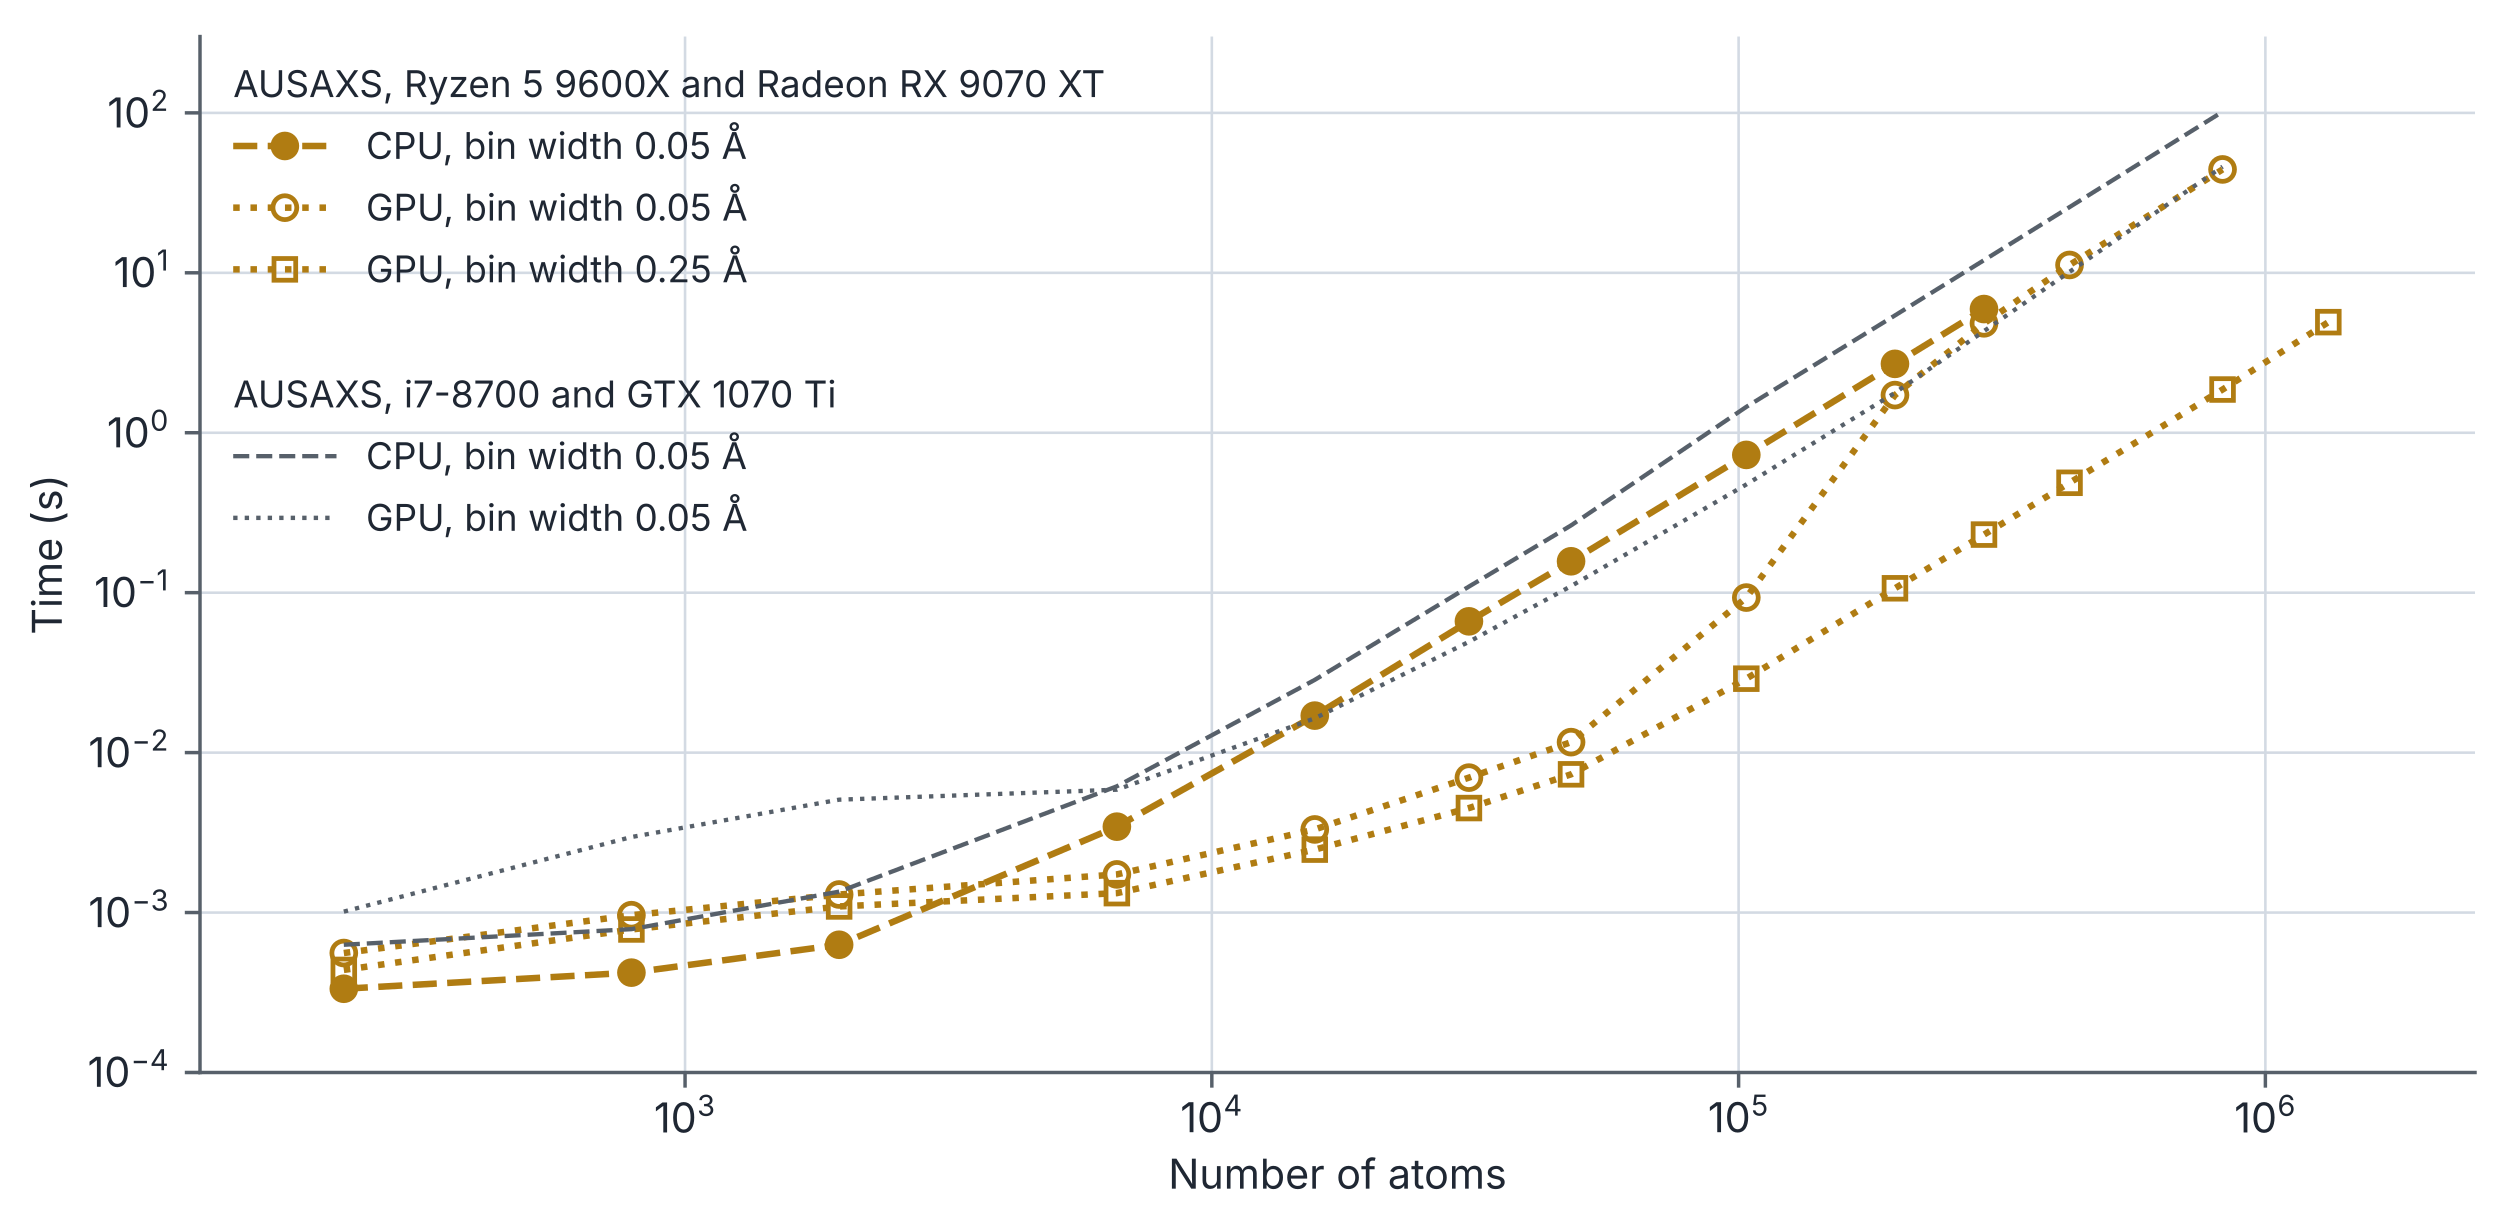
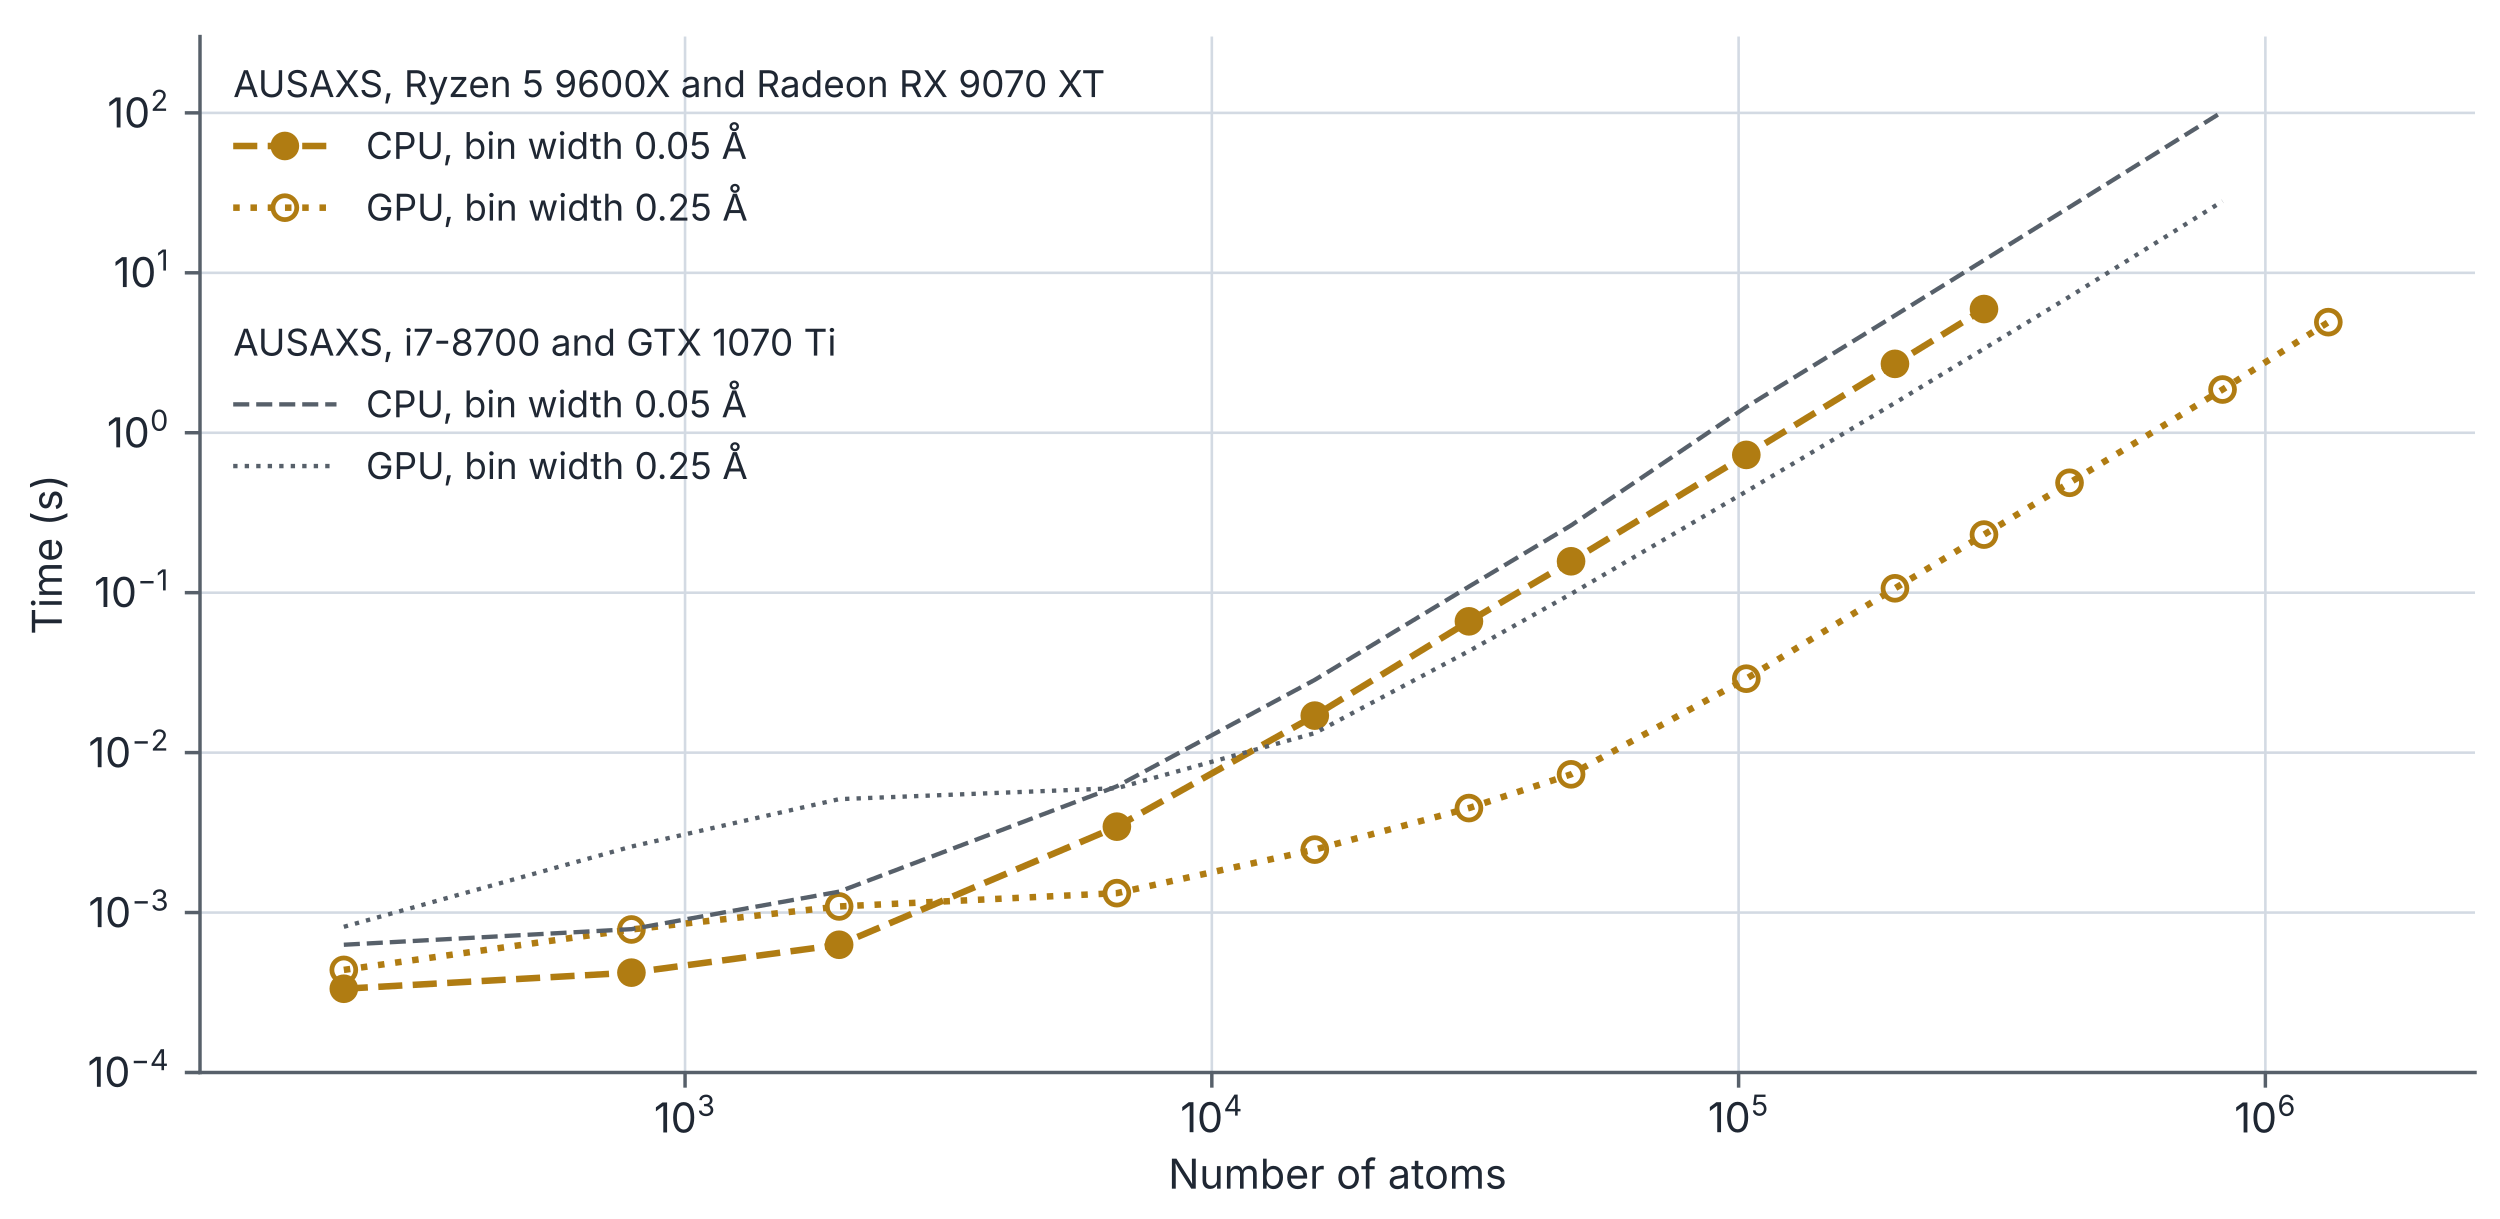
<svg xmlns="http://www.w3.org/2000/svg" xmlns:xlink="http://www.w3.org/1999/xlink" width="576pt" height="280.8pt" viewBox="0 0 576 280.8" version="1.1">
  <defs>
    <style type="text/css">*{stroke-linejoin: round; stroke-linecap: butt}</style>
  </defs>
  <g id="figure_1">
    <g id="patch_1">
      <path d="M 0 280.8  L 576 280.8  L 576 0  L 0 0  L 0 280.8  z " style="fill: none; opacity: 0" />
    </g>
    <g id="axes_1">
      <g id="patch_2">
        <path d="M 46.08 247.104  L 570.24 247.104  L 570.24 8.424  L 46.08 8.424  L 46.08 247.104  z " style="fill: none; opacity: 0" />
      </g>
      <g id="matplotlib.axis_1">
        <g id="xtick_1">
          <g id="line2d_1">
            <path d="M 157.838 247.104  L 157.838 8.424  " clip-path="url(#p83c40b0cae)" style="fill: none; stroke: #d3dae3; stroke-width: 0.6; stroke-linecap: square" />
          </g>
          <g id="line2d_2">
            <defs>
              <path id="md763564cca" d="M 0 0  L 0 3.5  " style="stroke: #57606a; stroke-width: 0.8" />
            </defs>
            <g>
              <use xlink:href="#md763564cca" x="157.838" y="247.104" style="fill: #57606a; stroke: #57606a; stroke-width: 0.8" />
            </g>
          </g>
          <g id="text_1">
            <g style="fill: #1f2733" transform="translate(150.6656 261.0152)">
              <text>
                <tspan x="0" y="-0.097" style="font-size: 9.5px; font-family: 'Inter'; fill: #1f2733">1</tspan>
                <tspan x="3.864" y="-0.097" style="font-size: 9.5px; font-family: 'Inter'; fill: #1f2733">0</tspan>
                <tspan x="9.953" y="-3.914" style="font-size: 6.65px; font-family: 'Inter'; fill: #1f2733">3</tspan>
              </text>
            </g>
          </g>
        </g>
        <g id="xtick_2">
          <g id="line2d_3">
            <path d="M 279.206 247.104  L 279.206 8.424  " clip-path="url(#p83c40b0cae)" style="fill: none; stroke: #d3dae3; stroke-width: 0.6; stroke-linecap: square" />
          </g>
          <g id="line2d_4">
            <g>
              <use xlink:href="#md763564cca" x="279.206" y="247.104" style="fill: #57606a; stroke: #57606a; stroke-width: 0.8" />
            </g>
          </g>
          <g id="text_2">
            <g style="fill: #1f2733" transform="translate(271.9388 261.0152)">
              <text>
                <tspan x="0" y="-0.163" style="font-size: 9.5px; font-family: 'Inter'; fill: #1f2733">1</tspan>
                <tspan x="3.864" y="-0.163" style="font-size: 9.5px; font-family: 'Inter'; fill: #1f2733">0</tspan>
                <tspan x="9.953" y="-3.98" style="font-size: 6.65px; font-family: 'Inter'; fill: #1f2733">4</tspan>
              </text>
            </g>
          </g>
        </g>
        <g id="xtick_3">
          <g id="line2d_5">
            <path d="M 400.575 247.104  L 400.575 8.424  " clip-path="url(#p83c40b0cae)" style="fill: none; stroke: #d3dae3; stroke-width: 0.6; stroke-linecap: square" />
          </g>
          <g id="line2d_6">
            <g>
              <use xlink:href="#md763564cca" x="400.575" y="247.104" style="fill: #57606a; stroke: #57606a; stroke-width: 0.8" />
            </g>
          </g>
          <g id="text_3">
            <g style="fill: #1f2733" transform="translate(393.497 261.0152)">
              <text>
                <tspan x="0" y="-0.163" style="font-size: 9.5px; font-family: 'Inter'; fill: #1f2733">1</tspan>
                <tspan x="3.864" y="-0.163" style="font-size: 9.5px; font-family: 'Inter'; fill: #1f2733">0</tspan>
                <tspan x="9.953" y="-3.98" style="font-size: 6.65px; font-family: 'Inter'; fill: #1f2733">5</tspan>
              </text>
            </g>
          </g>
        </g>
        <g id="xtick_4">
          <g id="line2d_7">
            <path d="M 521.943 247.104  L 521.943 8.424  " clip-path="url(#p83c40b0cae)" style="fill: none; stroke: #d3dae3; stroke-width: 0.6; stroke-linecap: square" />
          </g>
          <g id="line2d_8">
            <g>
              <use xlink:href="#md763564cca" x="521.943" y="247.104" style="fill: #57606a; stroke: #57606a; stroke-width: 0.8" />
            </g>
          </g>
          <g id="text_4">
            <g style="fill: #1f2733" transform="translate(514.7702 261.0152)">
              <text>
                <tspan x="0" y="-0.097" style="font-size: 9.5px; font-family: 'Inter'; fill: #1f2733">1</tspan>
                <tspan x="3.864" y="-0.097" style="font-size: 9.5px; font-family: 'Inter'; fill: #1f2733">0</tspan>
                <tspan x="9.953" y="-3.914" style="font-size: 6.65px; font-family: 'Inter'; fill: #1f2733">6</tspan>
              </text>
            </g>
          </g>
        </g>
        <g id="text_5">
          <text style="font-size: 9.5px; font-family: 'Inter', 'Helvetica', 'Arial', 'DejaVu Sans'; text-anchor: middle; fill: #1f2733" x="308.16" y="273.865" transform="rotate(-0 308.16 273.8651)">Number of atoms</text>
        </g>
      </g>
      <g id="matplotlib.axis_2">
        <g id="ytick_1">
          <g id="line2d_9">
            <path d="M 46.08 247.104  L 570.24 247.104  " clip-path="url(#p83c40b0cae)" style="fill: none; stroke: #d3dae3; stroke-width: 0.6; stroke-linecap: square" />
          </g>
          <g id="line2d_10">
            <defs>
              <path id="me4735fa855" d="M 0 0  L -3.5 0  " style="stroke: #57606a; stroke-width: 0.8" />
            </defs>
            <g>
              <use xlink:href="#me4735fa855" x="46.08" y="247.104" style="fill: #57606a; stroke: #57606a; stroke-width: 0.8" />
            </g>
          </g>
          <g id="text_6">
            <g style="fill: #1f2733" transform="translate(20.175 250.5596)">
              <text>
                <tspan x="0" y="-0.163" style="font-size: 9.5px; font-family: 'Inter'; fill: #1f2733">1</tspan>
                <tspan x="3.864" y="-0.163" style="font-size: 9.5px; font-family: 'Inter'; fill: #1f2733">0</tspan>
                <tspan x="9.953" y="-3.98" style="font-size: 6.65px; font-family: 'Inter'; fill: #1f2733">−</tspan>
                <tspan x="14.352" y="-3.98" style="font-size: 6.65px; font-family: 'Inter'; fill: #1f2733">4</tspan>
              </text>
            </g>
          </g>
        </g>
        <g id="ytick_2">
          <g id="line2d_11">
            <path d="M 46.08 210.254  L 570.24 210.254  " clip-path="url(#p83c40b0cae)" style="fill: none; stroke: #d3dae3; stroke-width: 0.6; stroke-linecap: square" />
          </g>
          <g id="line2d_12">
            <g>
              <use xlink:href="#me4735fa855" x="46.08" y="210.254" style="fill: #57606a; stroke: #57606a; stroke-width: 0.8" />
            </g>
          </g>
          <g id="text_7">
            <g style="fill: #1f2733" transform="translate(20.365 213.7099)">
              <text>
                <tspan x="0" y="-0.097" style="font-size: 9.5px; font-family: 'Inter'; fill: #1f2733">1</tspan>
                <tspan x="3.864" y="-0.097" style="font-size: 9.5px; font-family: 'Inter'; fill: #1f2733">0</tspan>
                <tspan x="9.953" y="-3.914" style="font-size: 6.65px; font-family: 'Inter'; fill: #1f2733">−</tspan>
                <tspan x="14.352" y="-3.914" style="font-size: 6.65px; font-family: 'Inter'; fill: #1f2733">3</tspan>
              </text>
            </g>
          </g>
        </g>
        <g id="ytick_3">
          <g id="line2d_13">
            <path d="M 46.08 173.405  L 570.24 173.405  " clip-path="url(#p83c40b0cae)" style="fill: none; stroke: #d3dae3; stroke-width: 0.6; stroke-linecap: square" />
          </g>
          <g id="line2d_14">
            <g>
              <use xlink:href="#me4735fa855" x="46.08" y="173.405" style="fill: #57606a; stroke: #57606a; stroke-width: 0.8" />
            </g>
          </g>
          <g id="text_8">
            <g style="fill: #1f2733" transform="translate(20.365 176.8602)">
              <text>
                <tspan x="0" y="-0.097" style="font-size: 9.5px; font-family: 'Inter'; fill: #1f2733">1</tspan>
                <tspan x="3.864" y="-0.097" style="font-size: 9.5px; font-family: 'Inter'; fill: #1f2733">0</tspan>
                <tspan x="9.953" y="-3.914" style="font-size: 6.65px; font-family: 'Inter'; fill: #1f2733">−</tspan>
                <tspan x="14.352" y="-3.914" style="font-size: 6.65px; font-family: 'Inter'; fill: #1f2733">2</tspan>
              </text>
            </g>
          </g>
        </g>
        <g id="ytick_4">
          <g id="line2d_15">
            <path d="M 46.08 136.555  L 570.24 136.555  " clip-path="url(#p83c40b0cae)" style="fill: none; stroke: #d3dae3; stroke-width: 0.6; stroke-linecap: square" />
          </g>
          <g id="line2d_16">
            <g>
              <use xlink:href="#me4735fa855" x="46.08" y="136.555" style="fill: #57606a; stroke: #57606a; stroke-width: 0.8" />
            </g>
          </g>
          <g id="text_9">
            <g style="fill: #1f2733" transform="translate(21.695 140.0105)">
              <text>
                <tspan x="0" y="-0.163" style="font-size: 9.5px; font-family: 'Inter'; fill: #1f2733">1</tspan>
                <tspan x="3.864" y="-0.163" style="font-size: 9.5px; font-family: 'Inter'; fill: #1f2733">0</tspan>
                <tspan x="9.953" y="-3.98" style="font-size: 6.65px; font-family: 'Inter'; fill: #1f2733">−</tspan>
                <tspan x="14.352" y="-3.98" style="font-size: 6.65px; font-family: 'Inter'; fill: #1f2733">1</tspan>
              </text>
            </g>
          </g>
        </g>
        <g id="ytick_5">
          <g id="line2d_17">
            <path d="M 46.08 99.705  L 570.24 99.705  " clip-path="url(#p83c40b0cae)" style="fill: none; stroke: #d3dae3; stroke-width: 0.6; stroke-linecap: square" />
          </g>
          <g id="line2d_18">
            <g>
              <use xlink:href="#me4735fa855" x="46.08" y="99.705" style="fill: #57606a; stroke: #57606a; stroke-width: 0.8" />
            </g>
          </g>
          <g id="text_10">
            <g style="fill: #1f2733" transform="translate(24.64 103.1608)">
              <text>
                <tspan x="0" y="-0.097" style="font-size: 9.5px; font-family: 'Inter'; fill: #1f2733">1</tspan>
                <tspan x="3.864" y="-0.097" style="font-size: 9.5px; font-family: 'Inter'; fill: #1f2733">0</tspan>
                <tspan x="9.953" y="-3.914" style="font-size: 6.65px; font-family: 'Inter'; fill: #1f2733">0</tspan>
              </text>
            </g>
          </g>
        </g>
        <g id="ytick_6">
          <g id="line2d_19">
            <path d="M 46.08 62.855  L 570.24 62.855  " clip-path="url(#p83c40b0cae)" style="fill: none; stroke: #d3dae3; stroke-width: 0.6; stroke-linecap: square" />
          </g>
          <g id="line2d_20">
            <g>
              <use xlink:href="#me4735fa855" x="46.08" y="62.855" style="fill: #57606a; stroke: #57606a; stroke-width: 0.8" />
            </g>
          </g>
          <g id="text_11">
            <g style="fill: #1f2733" transform="translate(26.16 66.31111)">
              <text>
                <tspan x="0" y="-0.163" style="font-size: 9.5px; font-family: 'Inter'; fill: #1f2733">1</tspan>
                <tspan x="3.864" y="-0.163" style="font-size: 9.5px; font-family: 'Inter'; fill: #1f2733">0</tspan>
                <tspan x="9.953" y="-3.98" style="font-size: 6.65px; font-family: 'Inter'; fill: #1f2733">1</tspan>
              </text>
            </g>
          </g>
        </g>
        <g id="ytick_7">
          <g id="line2d_21">
            <path d="M 46.08 26.006  L 570.24 26.006  " clip-path="url(#p83c40b0cae)" style="fill: none; stroke: #d3dae3; stroke-width: 0.6; stroke-linecap: square" />
          </g>
          <g id="line2d_22">
            <g>
              <use xlink:href="#me4735fa855" x="46.08" y="26.006" style="fill: #57606a; stroke: #57606a; stroke-width: 0.8" />
            </g>
          </g>
          <g id="text_12">
            <g style="fill: #1f2733" transform="translate(24.735 29.4614)">
              <text>
                <tspan x="0" y="-0.097" style="font-size: 9.5px; font-family: 'Inter'; fill: #1f2733">1</tspan>
                <tspan x="3.864" y="-0.097" style="font-size: 9.5px; font-family: 'Inter'; fill: #1f2733">0</tspan>
                <tspan x="9.953" y="-3.914" style="font-size: 6.65px; font-family: 'Inter'; fill: #1f2733">2</tspan>
              </text>
            </g>
          </g>
        </g>
        <g id="text_13">
          <text style="font-size: 9.5px; font-family: 'Inter', 'Helvetica', 'Arial', 'DejaVu Sans'; text-anchor: middle; fill: #1f2733" x="14.236" y="127.764" transform="rotate(-90 14.23641 127.764)">Time (s)</text>
        </g>
      </g>
      <g id="line2d_23">
        <path d="M 79.214 227.808  L 145.48 224.098  L 193.336 217.673  L 257.329 190.463  L 302.925 164.878  L 338.441 143.156  L 361.972 129.319  L 402.35 104.808  L 436.599 83.832  L 457.11 71.204  " clip-path="url(#p83c40b0cae)" style="fill: none; stroke-dasharray: 5.55,2.4; stroke-dashoffset: 0; stroke: #b07c12; stroke-width: 1.5" />
        <defs>
          <path id="m5509feaaf9" d="M 0 2.75  C 0.729 2.75 1.429 2.46 1.945 1.945  C 2.46 1.429 2.75 0.729 2.75 0  C 2.75 -0.729 2.46 -1.429 1.945 -1.945  C 1.429 -2.46 0.729 -2.75 0 -2.75  C -0.729 -2.75 -1.429 -2.46 -1.945 -1.945  C -2.46 -1.429 -2.75 -0.729 -2.75 0  C -2.75 0.729 -2.46 1.429 -1.945 1.945  C -1.429 2.46 -0.729 2.75 0 2.75  z " style="stroke: #b07c12; stroke-width: 1.1" />
        </defs>
        <g clip-path="url(#p83c40b0cae)">
          <use xlink:href="#m5509feaaf9" x="79.214" y="227.808" style="fill: #b07c12; stroke: #b07c12; stroke-width: 1.1" />
          <use xlink:href="#m5509feaaf9" x="145.48" y="224.098" style="fill: #b07c12; stroke: #b07c12; stroke-width: 1.1" />
          <use xlink:href="#m5509feaaf9" x="193.336" y="217.673" style="fill: #b07c12; stroke: #b07c12; stroke-width: 1.1" />
          <use xlink:href="#m5509feaaf9" x="257.329" y="190.463" style="fill: #b07c12; stroke: #b07c12; stroke-width: 1.1" />
          <use xlink:href="#m5509feaaf9" x="302.925" y="164.878" style="fill: #b07c12; stroke: #b07c12; stroke-width: 1.1" />
          <use xlink:href="#m5509feaaf9" x="338.441" y="143.156" style="fill: #b07c12; stroke: #b07c12; stroke-width: 1.1" />
          <use xlink:href="#m5509feaaf9" x="361.972" y="129.319" style="fill: #b07c12; stroke: #b07c12; stroke-width: 1.1" />
          <use xlink:href="#m5509feaaf9" x="402.35" y="104.808" style="fill: #b07c12; stroke: #b07c12; stroke-width: 1.1" />
          <use xlink:href="#m5509feaaf9" x="436.599" y="83.832" style="fill: #b07c12; stroke: #b07c12; stroke-width: 1.1" />
          <use xlink:href="#m5509feaaf9" x="457.11" y="71.204" style="fill: #b07c12; stroke: #b07c12; stroke-width: 1.1" />
        </g>
      </g>
      <g id="line2d_24">
-         <path d="M 79.214 219.578  L 145.48 210.859  L 193.336 206.093  L 257.329 201.463  L 302.925 191.104  L 338.441 179.165  L 361.972 170.99  L 402.35 137.681  L 436.599 91.027  L 457.11 74.491  L 476.82 61.047  L 512.076 39.038  " clip-path="url(#p83c40b0cae)" style="fill: none; stroke-dasharray: 1.5,2.475; stroke-dashoffset: 0; stroke: #b07c12; stroke-width: 1.5" />
+         <path d="M 79.214 223.465  L 145.48 214.152  L 193.336 208.846  L 257.329 205.78  L 302.925 195.751  L 338.441 186.178  L 361.972 178.406  L 402.35 156.368  L 436.599 135.542  L 457.11 123.168  L 476.82 111.234  L 512.076 89.746  L 536.446 74.224  " clip-path="url(#p83c40b0cae)" style="fill: none; stroke-dasharray: 1.5,2.475; stroke-dashoffset: 0; stroke: #b07c12; stroke-width: 1.5" />
        <defs>
          <path id="m16e95d253e" d="M 0 2.75  C 0.729 2.75 1.429 2.46 1.945 1.945  C 2.46 1.429 2.75 0.729 2.75 0  C 2.75 -0.729 2.46 -1.429 1.945 -1.945  C 1.429 -2.46 0.729 -2.75 0 -2.75  C -0.729 -2.75 -1.429 -2.46 -1.945 -1.945  C -2.46 -1.429 -2.75 -0.729 -2.75 0  C -2.75 0.729 -2.46 1.429 -1.945 1.945  C -1.429 2.46 -0.729 2.75 0 2.75  z " style="stroke: #b07c12; stroke-width: 1.1" />
        </defs>
        <g clip-path="url(#p83c40b0cae)">
-           <use xlink:href="#m16e95d253e" x="79.214" y="219.578" style="fill-opacity: 0; stroke: #b07c12; stroke-width: 1.1" />
-           <use xlink:href="#m16e95d253e" x="145.48" y="210.859" style="fill-opacity: 0; stroke: #b07c12; stroke-width: 1.1" />
-           <use xlink:href="#m16e95d253e" x="193.336" y="206.093" style="fill-opacity: 0; stroke: #b07c12; stroke-width: 1.1" />
-           <use xlink:href="#m16e95d253e" x="257.329" y="201.463" style="fill-opacity: 0; stroke: #b07c12; stroke-width: 1.1" />
-           <use xlink:href="#m16e95d253e" x="302.925" y="191.104" style="fill-opacity: 0; stroke: #b07c12; stroke-width: 1.1" />
-           <use xlink:href="#m16e95d253e" x="338.441" y="179.165" style="fill-opacity: 0; stroke: #b07c12; stroke-width: 1.1" />
-           <use xlink:href="#m16e95d253e" x="361.972" y="170.99" style="fill-opacity: 0; stroke: #b07c12; stroke-width: 1.1" />
-           <use xlink:href="#m16e95d253e" x="402.35" y="137.681" style="fill-opacity: 0; stroke: #b07c12; stroke-width: 1.1" />
-           <use xlink:href="#m16e95d253e" x="436.599" y="91.027" style="fill-opacity: 0; stroke: #b07c12; stroke-width: 1.1" />
-           <use xlink:href="#m16e95d253e" x="457.11" y="74.491" style="fill-opacity: 0; stroke: #b07c12; stroke-width: 1.1" />
-           <use xlink:href="#m16e95d253e" x="476.82" y="61.047" style="fill-opacity: 0; stroke: #b07c12; stroke-width: 1.1" />
-           <use xlink:href="#m16e95d253e" x="512.076" y="39.038" style="fill-opacity: 0; stroke: #b07c12; stroke-width: 1.1" />
+           <use xlink:href="#m16e95d253e" x="79.214" y="223.465" style="fill-opacity: 0; stroke: #b07c12; stroke-width: 1.1" />
+           <use xlink:href="#m16e95d253e" x="145.48" y="214.152" style="fill-opacity: 0; stroke: #b07c12; stroke-width: 1.1" />
+           <use xlink:href="#m16e95d253e" x="193.336" y="208.846" style="fill-opacity: 0; stroke: #b07c12; stroke-width: 1.1" />
+           <use xlink:href="#m16e95d253e" x="257.329" y="205.78" style="fill-opacity: 0; stroke: #b07c12; stroke-width: 1.1" />
+           <use xlink:href="#m16e95d253e" x="302.925" y="195.751" style="fill-opacity: 0; stroke: #b07c12; stroke-width: 1.1" />
+           <use xlink:href="#m16e95d253e" x="338.441" y="186.178" style="fill-opacity: 0; stroke: #b07c12; stroke-width: 1.1" />
+           <use xlink:href="#m16e95d253e" x="361.972" y="178.406" style="fill-opacity: 0; stroke: #b07c12; stroke-width: 1.1" />
+           <use xlink:href="#m16e95d253e" x="402.35" y="156.368" style="fill-opacity: 0; stroke: #b07c12; stroke-width: 1.1" />
+           <use xlink:href="#m16e95d253e" x="436.599" y="135.542" style="fill-opacity: 0; stroke: #b07c12; stroke-width: 1.1" />
+           <use xlink:href="#m16e95d253e" x="457.11" y="123.168" style="fill-opacity: 0; stroke: #b07c12; stroke-width: 1.1" />
+           <use xlink:href="#m16e95d253e" x="476.82" y="111.234" style="fill-opacity: 0; stroke: #b07c12; stroke-width: 1.1" />
+           <use xlink:href="#m16e95d253e" x="512.076" y="89.746" style="fill-opacity: 0; stroke: #b07c12; stroke-width: 1.1" />
+           <use xlink:href="#m16e95d253e" x="536.446" y="74.224" style="fill-opacity: 0; stroke: #b07c12; stroke-width: 1.1" />
        </g>
      </g>
      <g id="line2d_25">
-         <path d="M 79.214 223.465  L 145.48 214.152  L 193.336 208.846  L 257.329 205.78  L 302.925 195.751  L 338.441 186.178  L 361.972 178.406  L 402.35 156.368  L 436.599 135.542  L 457.11 123.168  L 476.82 111.234  L 512.076 89.746  L 536.446 74.224  " clip-path="url(#p83c40b0cae)" style="fill: none; stroke-dasharray: 1.5,2.475; stroke-dashoffset: 0; stroke: #b07c12; stroke-width: 1.5" />
-         <defs>
-           <path id="mbd07c42e51" d="M -2.5 2.5  L 2.5 2.5  L 2.5 -2.5  L -2.5 -2.5  z " style="stroke: #b07c12; stroke-width: 1.1; stroke-linejoin: miter" />
-         </defs>
-         <g clip-path="url(#p83c40b0cae)">
-           <use xlink:href="#mbd07c42e51" x="79.214" y="223.465" style="fill-opacity: 0; stroke: #b07c12; stroke-width: 1.1; stroke-linejoin: miter" />
-           <use xlink:href="#mbd07c42e51" x="145.48" y="214.152" style="fill-opacity: 0; stroke: #b07c12; stroke-width: 1.1; stroke-linejoin: miter" />
-           <use xlink:href="#mbd07c42e51" x="193.336" y="208.846" style="fill-opacity: 0; stroke: #b07c12; stroke-width: 1.1; stroke-linejoin: miter" />
-           <use xlink:href="#mbd07c42e51" x="257.329" y="205.78" style="fill-opacity: 0; stroke: #b07c12; stroke-width: 1.1; stroke-linejoin: miter" />
-           <use xlink:href="#mbd07c42e51" x="302.925" y="195.751" style="fill-opacity: 0; stroke: #b07c12; stroke-width: 1.1; stroke-linejoin: miter" />
-           <use xlink:href="#mbd07c42e51" x="338.441" y="186.178" style="fill-opacity: 0; stroke: #b07c12; stroke-width: 1.1; stroke-linejoin: miter" />
-           <use xlink:href="#mbd07c42e51" x="361.972" y="178.406" style="fill-opacity: 0; stroke: #b07c12; stroke-width: 1.1; stroke-linejoin: miter" />
-           <use xlink:href="#mbd07c42e51" x="402.35" y="156.368" style="fill-opacity: 0; stroke: #b07c12; stroke-width: 1.1; stroke-linejoin: miter" />
-           <use xlink:href="#mbd07c42e51" x="436.599" y="135.542" style="fill-opacity: 0; stroke: #b07c12; stroke-width: 1.1; stroke-linejoin: miter" />
-           <use xlink:href="#mbd07c42e51" x="457.11" y="123.168" style="fill-opacity: 0; stroke: #b07c12; stroke-width: 1.1; stroke-linejoin: miter" />
-           <use xlink:href="#mbd07c42e51" x="476.82" y="111.234" style="fill-opacity: 0; stroke: #b07c12; stroke-width: 1.1; stroke-linejoin: miter" />
-           <use xlink:href="#mbd07c42e51" x="512.076" y="89.746" style="fill-opacity: 0; stroke: #b07c12; stroke-width: 1.1; stroke-linejoin: miter" />
-           <use xlink:href="#mbd07c42e51" x="536.446" y="74.224" style="fill-opacity: 0; stroke: #b07c12; stroke-width: 1.1; stroke-linejoin: miter" />
-         </g>
+         <path d="M 79.214 217.671  L 145.48 214.077  L 193.336 205.431  L 257.329 181.165  L 302.925 156.638  L 338.441 135.146  L 361.972 121.051  L 402.35 93.742  L 436.599 72.672  L 476.82 47.715  L 512.076 25.735  " clip-path="url(#p83c40b0cae)" style="fill: none; stroke-dasharray: 3.7,1.6; stroke-dashoffset: 0; stroke: #57606a" />
      </g>
      <g id="line2d_26">
-         <path d="M 79.214 217.671  L 145.48 214.077  L 193.336 205.431  L 257.329 181.165  L 302.925 156.638  L 338.441 135.146  L 361.972 121.051  L 402.35 93.742  L 436.599 72.672  L 476.82 47.715  L 512.076 25.735  " clip-path="url(#p83c40b0cae)" style="fill: none; stroke-dasharray: 3.7,1.6; stroke-dashoffset: 0; stroke: #57606a" />
-       </g>
-       <g id="line2d_27">
-         <path d="M 79.214 210.033  L 145.48 192.85  L 193.336 184.246  L 257.329 181.945  L 302.925 165.502  L 338.441 147.868  L 361.972 135.039  L 402.35 111.62  L 436.599 90.505  L 476.82 62.625  L 512.076 38.398  " clip-path="url(#p83c40b0cae)" style="fill: none; stroke-dasharray: 1,1.65; stroke-dashoffset: 0; stroke: #57606a" />
+         <path d="M 79.214 213.539  L 145.48 195.048  L 193.336 184.124  L 257.329 181.599  L 302.925 168.915  L 338.441 150.008  L 361.972 136.838  L 402.35 113.229  L 436.599 92.827  L 476.82 68.348  L 512.076 46.357  " clip-path="url(#p83c40b0cae)" style="fill: none; stroke-dasharray: 1,1.65; stroke-dashoffset: 0; stroke: #57606a" />
      </g>
      <g id="patch_3">
        <path d="M 46.08 247.104  L 46.08 8.424  " style="fill: none; stroke: #57606a; stroke-width: 0.8; stroke-linejoin: miter; stroke-linecap: square" />
      </g>
      <g id="patch_4">
        <path d="M 46.08 247.104  L 570.24 247.104  " style="fill: none; stroke: #57606a; stroke-width: 0.8; stroke-linejoin: miter; stroke-linecap: square" />
      </g>
      <g id="legend_1">
        <g id="text_14">
          <text style="font-size: 8.5px; font-family: 'Inter', 'Helvetica', 'Arial', 'DejaVu Sans'; text-anchor: start; fill: #1f2733" x="53.73" y="22.361" transform="rotate(-0 53.73 22.36134)">AUSAXS, Ryzen 5 9600X and Radeon RX 9070 XT</text>
        </g>
-         <g id="line2d_28">
+         <g id="line2d_27">
          <path d="M 53.73 33.634  L 65.63 33.634  L 77.53 33.634  " style="fill: none; stroke-dasharray: 5.55,2.4; stroke-dashoffset: 0; stroke: #b07c12; stroke-width: 1.5" />
          <g>
            <use xlink:href="#m5509feaaf9" x="65.63" y="33.634" style="fill: #b07c12; stroke: #b07c12; stroke-width: 1.1" />
          </g>
        </g>
        <g id="text_15">
          <text style="font-size: 8.5px; font-family: 'Inter', 'Helvetica', 'Arial', 'DejaVu Sans'; text-anchor: start; fill: #1f2733" x="84.33" y="36.609" transform="rotate(-0 84.33 36.60947)">CPU, bin width 0.05 Å</text>
        </g>
-         <g id="line2d_29">
+         <g id="line2d_28">
          <path d="M 53.73 47.849  L 65.63 47.849  L 77.53 47.849  " style="fill: none; stroke-dasharray: 1.5,2.475; stroke-dashoffset: 0; stroke: #b07c12; stroke-width: 1.5" />
          <g>
            <use xlink:href="#m16e95d253e" x="65.63" y="47.849" style="fill-opacity: 0; stroke: #b07c12; stroke-width: 1.1" />
          </g>
        </g>
        <g id="text_16">
-           <text style="font-size: 8.5px; font-family: 'Inter', 'Helvetica', 'Arial', 'DejaVu Sans'; text-anchor: start; fill: #1f2733" x="84.33" y="50.824" transform="rotate(-0 84.33 50.82439)">GPU, bin width 0.05 Å</text>
+           <text style="font-size: 8.5px; font-family: 'Inter', 'Helvetica', 'Arial', 'DejaVu Sans'; text-anchor: start; fill: #1f2733" x="84.33" y="50.824" transform="rotate(-0 84.33 50.82439)">GPU, bin width 0.25 Å</text>
+         </g>
+       </g>
+       <g id="legend_2">
+         <g id="text_17">
+           <text style="font-size: 8.5px; font-family: 'Inter', 'Helvetica', 'Arial', 'DejaVu Sans'; text-anchor: start; fill: #1f2733" x="53.73" y="81.928" transform="rotate(-0 53.73 81.92775)">AUSAXS, i7-8700 and GTX 1070 Ti</text>
+         </g>
+         <g id="line2d_29">
+           <path d="M 53.73 93.168  L 65.63 93.168  L 77.53 93.168  " style="fill: none; stroke-dasharray: 3.7,1.6; stroke-dashoffset: 0; stroke: #57606a" />
+         </g>
+         <g id="text_18">
+           <text style="font-size: 8.5px; font-family: 'Inter', 'Helvetica', 'Arial', 'DejaVu Sans'; text-anchor: start; fill: #1f2733" x="84.33" y="96.143" transform="rotate(-0 84.33 96.14267)">CPU, bin width 0.05 Å</text>
        </g>
        <g id="line2d_30">
-           <path d="M 53.73 62.064  L 65.63 62.064  L 77.53 62.064  " style="fill: none; stroke-dasharray: 1.5,2.475; stroke-dashoffset: 0; stroke: #b07c12; stroke-width: 1.5" />
-           <g>
-             <use xlink:href="#mbd07c42e51" x="65.63" y="62.064" style="fill-opacity: 0; stroke: #b07c12; stroke-width: 1.1; stroke-linejoin: miter" />
-           </g>
-         </g>
-         <g id="text_17">
-           <text style="font-size: 8.5px; font-family: 'Inter', 'Helvetica', 'Arial', 'DejaVu Sans'; text-anchor: start; fill: #1f2733" x="84.33" y="65.039" transform="rotate(-0 84.33 65.03931)">GPU, bin width 0.25 Å</text>
-         </g>
-       </g>
-       <g id="legend_2">
-         <g id="text_18">
-           <text style="font-size: 8.5px; font-family: 'Inter', 'Helvetica', 'Arial', 'DejaVu Sans'; text-anchor: start; fill: #1f2733" x="53.73" y="93.862" transform="rotate(-0 53.73 93.86175)">AUSAXS, i7-8700 and GTX 1070 Ti</text>
-         </g>
-         <g id="line2d_31">
-           <path d="M 53.73 105.102  L 65.63 105.102  L 77.53 105.102  " style="fill: none; stroke-dasharray: 3.7,1.6; stroke-dashoffset: 0; stroke: #57606a" />
+           <path d="M 53.73 107.383  L 65.63 107.383  L 77.53 107.383  " style="fill: none; stroke-dasharray: 1,1.65; stroke-dashoffset: 0; stroke: #57606a" />
        </g>
        <g id="text_19">
-           <text style="font-size: 8.5px; font-family: 'Inter', 'Helvetica', 'Arial', 'DejaVu Sans'; text-anchor: start; fill: #1f2733" x="84.33" y="108.077" transform="rotate(-0 84.33 108.0767)">CPU, bin width 0.05 Å</text>
-         </g>
-         <g id="line2d_32">
-           <path d="M 53.73 119.317  L 65.63 119.317  L 77.53 119.317  " style="fill: none; stroke-dasharray: 1,1.65; stroke-dashoffset: 0; stroke: #57606a" />
-         </g>
-         <g id="text_20">
-           <text style="font-size: 8.5px; font-family: 'Inter', 'Helvetica', 'Arial', 'DejaVu Sans'; text-anchor: start; fill: #1f2733" x="84.33" y="122.292" transform="rotate(-0 84.33 122.2916)">GPU, bin width 0.05 Å</text>
+           <text style="font-size: 8.5px; font-family: 'Inter', 'Helvetica', 'Arial', 'DejaVu Sans'; text-anchor: start; fill: #1f2733" x="84.33" y="110.358" transform="rotate(-0 84.33 110.3576)">GPU, bin width 0.25 Å</text>
        </g>
      </g>
    </g>
  </g>
  <defs>
    <clipPath id="p83c40b0cae">
      <rect x="46.08" y="8.424" width="524.16" height="238.68" />
    </clipPath>
  </defs>
</svg>
